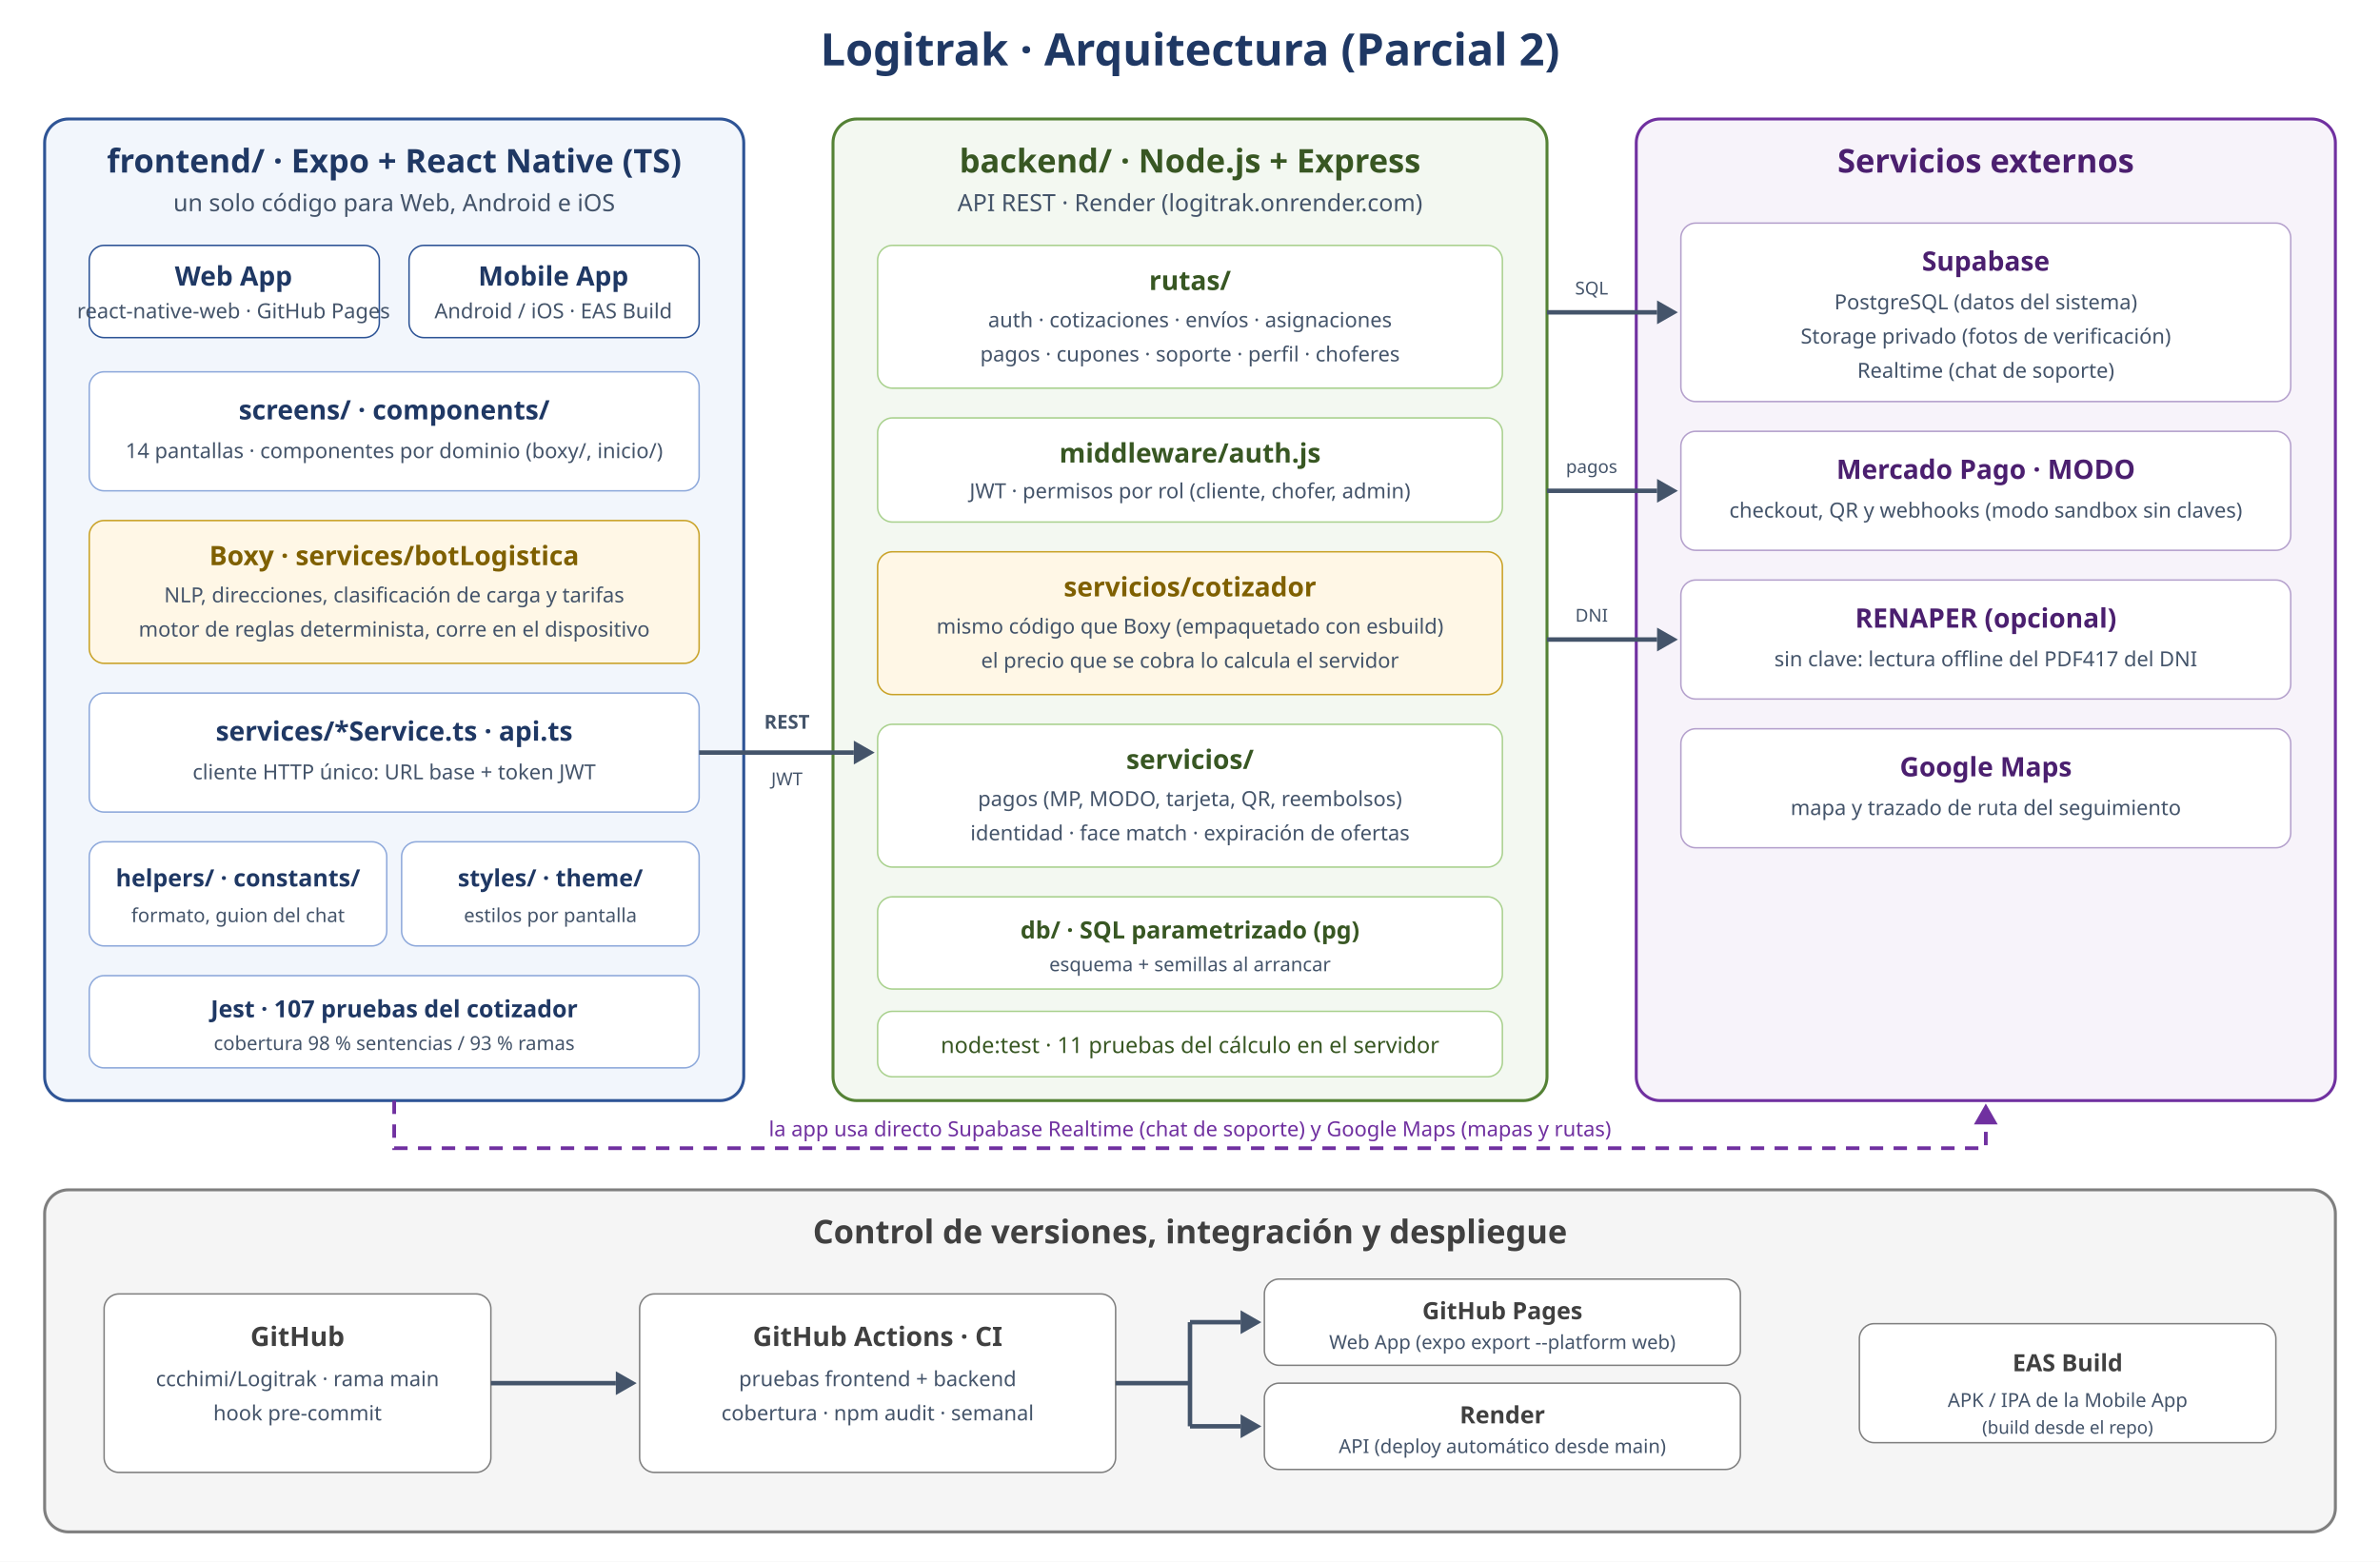
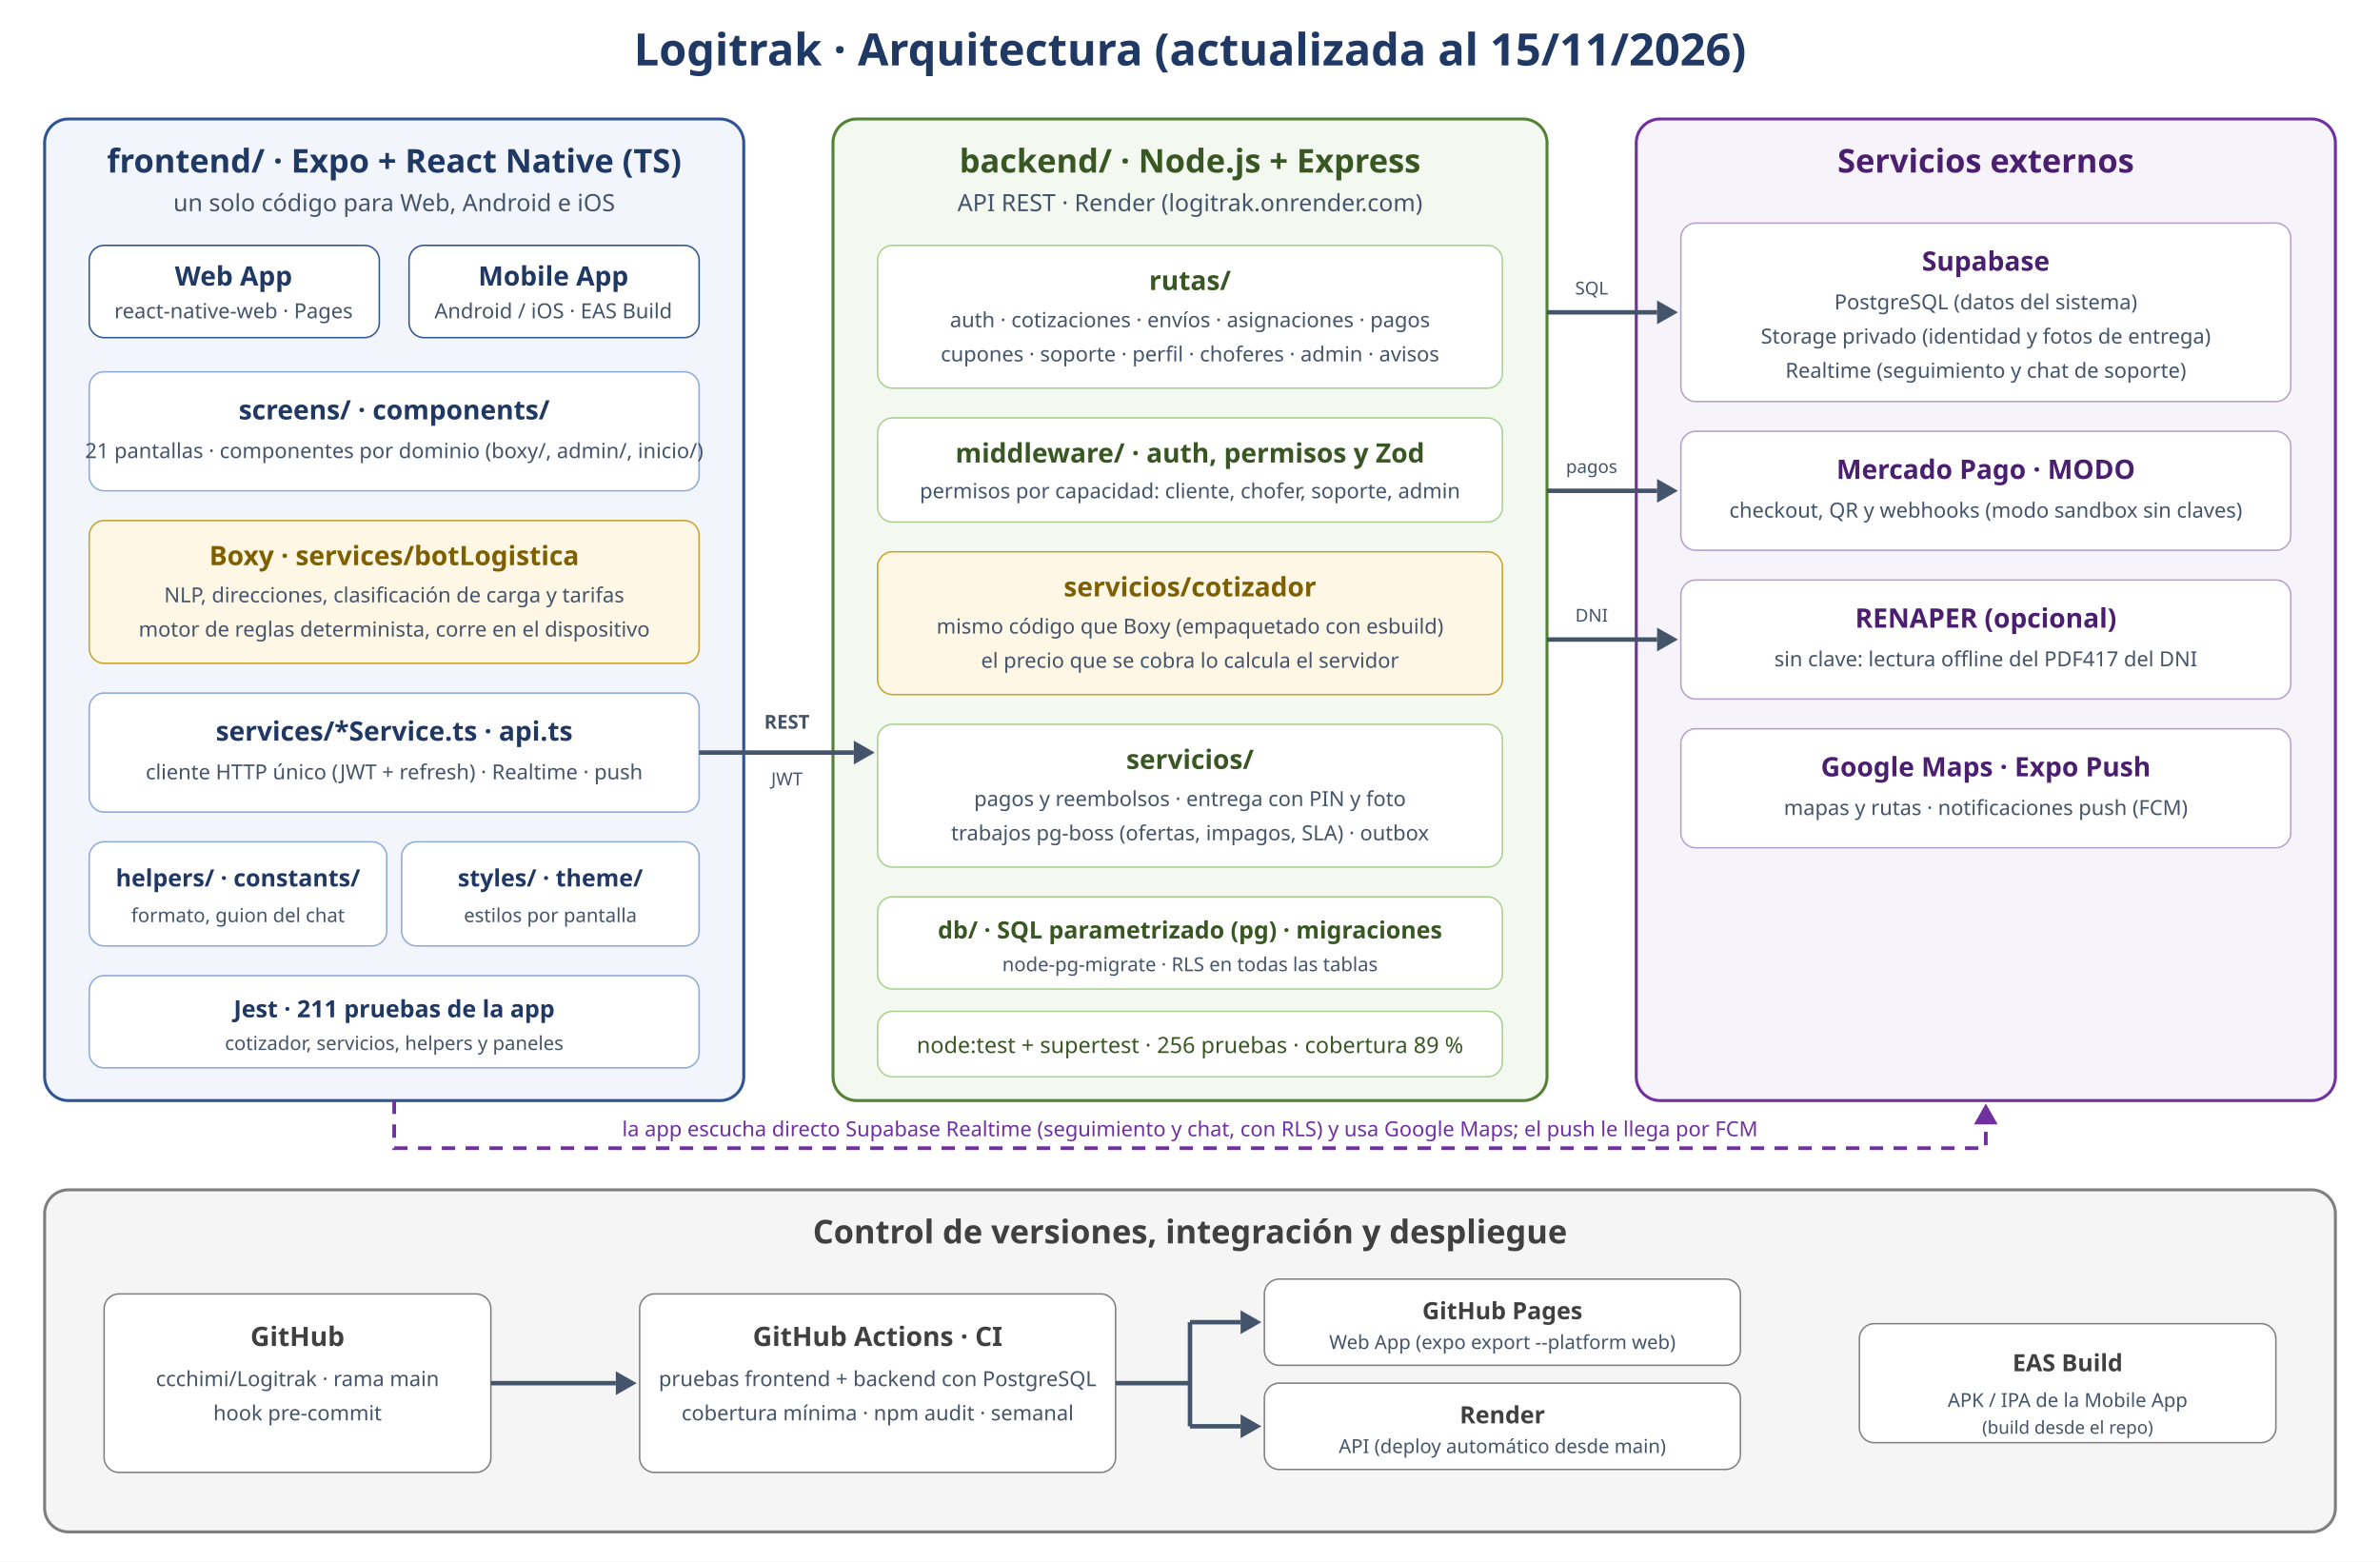
<svg xmlns="http://www.w3.org/2000/svg" width="1600" height="1050" viewBox="0 0 1600 1050" font-family="sans-serif">
  <rect width="1600" height="1050" fill="#FFFFFF" />
-   <text x="800" y="44" text-anchor="middle" font-size="30" font-weight="bold" fill="#1F3864">Logitrak · Arquitectura (Parcial 2)</text>
+   <text x="800" y="44" text-anchor="middle" font-size="30" font-weight="bold" fill="#1F3864">Logitrak · Arquitectura (actualizada al 15/11/2026)</text>
  <rect x="30" y="80" width="470" height="660" rx="16" fill="#F2F6FC" stroke="#2E5496" stroke-width="2" />
  <text x="265" y="116" text-anchor="middle" font-size="22" font-weight="bold" fill="#1F3864">frontend/ · Expo + React Native (TS)</text>
  <text x="265" y="142" text-anchor="middle" font-size="16" fill="#44546A">un solo código para Web, Android e iOS</text>
  <rect x="60" y="165" width="195" height="62" rx="10" fill="#FFFFFF" stroke="#2E5496" />
  <text x="157" y="192" text-anchor="middle" font-size="18" font-weight="bold" fill="#1F3864">Web App</text>
-   <text x="157" y="214" text-anchor="middle" font-size="14" fill="#44546A">react-native-web · GitHub Pages</text>
+   <text x="157" y="214" text-anchor="middle" font-size="14" fill="#44546A">react-native-web · Pages</text>
  <rect x="275" y="165" width="195" height="62" rx="10" fill="#FFFFFF" stroke="#2E5496" />
  <text x="372" y="192" text-anchor="middle" font-size="18" font-weight="bold" fill="#1F3864">Mobile App</text>
  <text x="372" y="214" text-anchor="middle" font-size="14" fill="#44546A">Android / iOS · EAS Build</text>
  <rect x="60" y="250" width="410" height="80" rx="10" fill="#FFFFFF" stroke="#8EA9DB" />
  <text x="265" y="282" text-anchor="middle" font-size="18" font-weight="bold" fill="#1F3864">screens/ · components/</text>
-   <text x="265" y="308" text-anchor="middle" font-size="14" fill="#44546A">14 pantallas · componentes por dominio (boxy/, inicio/)</text>
+   <text x="265" y="308" text-anchor="middle" font-size="14" fill="#44546A">21 pantallas · componentes por dominio (boxy/, admin/, inicio/)</text>
  <rect x="60" y="350" width="410" height="96" rx="10" fill="#FFF7E6" stroke="#C9A227" />
  <text x="265" y="380" text-anchor="middle" font-size="18" font-weight="bold" fill="#7F6000">Boxy · services/botLogistica</text>
  <text x="265" y="405" text-anchor="middle" font-size="14" fill="#44546A">NLP, direcciones, clasificación de carga y tarifas</text>
  <text x="265" y="428" text-anchor="middle" font-size="14" fill="#44546A">motor de reglas determinista, corre en el dispositivo</text>
  <rect x="60" y="466" width="410" height="80" rx="10" fill="#FFFFFF" stroke="#8EA9DB" />
  <text x="265" y="498" text-anchor="middle" font-size="18" font-weight="bold" fill="#1F3864">services/*Service.ts · api.ts</text>
-   <text x="265" y="524" text-anchor="middle" font-size="14" fill="#44546A">cliente HTTP único: URL base + token JWT</text>
+   <text x="265" y="524" text-anchor="middle" font-size="14" fill="#44546A">cliente HTTP único (JWT + refresh) · Realtime · push</text>
  <rect x="60" y="566" width="200" height="70" rx="10" fill="#FFFFFF" stroke="#8EA9DB" />
  <text x="160" y="596" text-anchor="middle" font-size="16" font-weight="bold" fill="#1F3864">helpers/ · constants/</text>
  <text x="160" y="620" text-anchor="middle" font-size="13" fill="#44546A">formato, guion del chat</text>
  <rect x="270" y="566" width="200" height="70" rx="10" fill="#FFFFFF" stroke="#8EA9DB" />
  <text x="370" y="596" text-anchor="middle" font-size="16" font-weight="bold" fill="#1F3864">styles/ · theme/</text>
  <text x="370" y="620" text-anchor="middle" font-size="13" fill="#44546A">estilos por pantalla</text>
  <rect x="60" y="656" width="410" height="62" rx="10" fill="#FFFFFF" stroke="#8EA9DB" />
-   <text x="265" y="684" text-anchor="middle" font-size="16" font-weight="bold" fill="#1F3864">Jest · 107 pruebas del cotizador</text>
-   <text x="265" y="706" text-anchor="middle" font-size="13" fill="#44546A">cobertura 98 % sentencias / 93 % ramas</text>
+   <text x="265" y="684" text-anchor="middle" font-size="16" font-weight="bold" fill="#1F3864">Jest · 211 pruebas de la app</text>
+   <text x="265" y="706" text-anchor="middle" font-size="13" fill="#44546A">cotizador, servicios, helpers y paneles</text>
  <rect x="560" y="80" width="480" height="660" rx="16" fill="#F3F8F1" stroke="#548235" stroke-width="2" />
  <text x="800" y="116" text-anchor="middle" font-size="22" font-weight="bold" fill="#385723">backend/ · Node.js + Express</text>
  <text x="800" y="142" text-anchor="middle" font-size="16" fill="#44546A">API REST · Render (logitrak.onrender.com)</text>
  <rect x="590" y="165" width="420" height="96" rx="10" fill="#FFFFFF" stroke="#A9D18E" />
  <text x="800" y="195" text-anchor="middle" font-size="18" font-weight="bold" fill="#385723">rutas/</text>
-   <text x="800" y="220" text-anchor="middle" font-size="14" fill="#44546A">auth · cotizaciones · envíos · asignaciones</text>
-   <text x="800" y="243" text-anchor="middle" font-size="14" fill="#44546A">pagos · cupones · soporte · perfil · choferes</text>
+   <text x="800" y="220" text-anchor="middle" font-size="14" fill="#44546A">auth · cotizaciones · envíos · asignaciones · pagos</text>
+   <text x="800" y="243" text-anchor="middle" font-size="14" fill="#44546A">cupones · soporte · perfil · choferes · admin · avisos</text>
  <rect x="590" y="281" width="420" height="70" rx="10" fill="#FFFFFF" stroke="#A9D18E" />
-   <text x="800" y="311" text-anchor="middle" font-size="18" font-weight="bold" fill="#385723">middleware/auth.js</text>
-   <text x="800" y="335" text-anchor="middle" font-size="14" fill="#44546A">JWT · permisos por rol (cliente, chofer, admin)</text>
+   <text x="800" y="311" text-anchor="middle" font-size="18" font-weight="bold" fill="#385723">middleware/ · auth, permisos y Zod</text>
+   <text x="800" y="335" text-anchor="middle" font-size="14" fill="#44546A">permisos por capacidad: cliente, chofer, soporte, admin</text>
  <rect x="590" y="371" width="420" height="96" rx="10" fill="#FFF7E6" stroke="#C9A227" />
  <text x="800" y="401" text-anchor="middle" font-size="18" font-weight="bold" fill="#7F6000">servicios/cotizador</text>
  <text x="800" y="426" text-anchor="middle" font-size="14" fill="#44546A">mismo código que Boxy (empaquetado con esbuild)</text>
  <text x="800" y="449" text-anchor="middle" font-size="14" fill="#44546A">el precio que se cobra lo calcula el servidor</text>
  <rect x="590" y="487" width="420" height="96" rx="10" fill="#FFFFFF" stroke="#A9D18E" />
  <text x="800" y="517" text-anchor="middle" font-size="18" font-weight="bold" fill="#385723">servicios/</text>
-   <text x="800" y="542" text-anchor="middle" font-size="14" fill="#44546A">pagos (MP, MODO, tarjeta, QR, reembolsos)</text>
-   <text x="800" y="565" text-anchor="middle" font-size="14" fill="#44546A">identidad · face match · expiración de ofertas</text>
+   <text x="800" y="542" text-anchor="middle" font-size="14" fill="#44546A">pagos y reembolsos · entrega con PIN y foto</text>
+   <text x="800" y="565" text-anchor="middle" font-size="14" fill="#44546A">trabajos pg-boss (ofertas, impagos, SLA) · outbox</text>
  <rect x="590" y="603" width="420" height="62" rx="10" fill="#FFFFFF" stroke="#A9D18E" />
-   <text x="800" y="631" text-anchor="middle" font-size="16" font-weight="bold" fill="#385723">db/ · SQL parametrizado (pg)</text>
-   <text x="800" y="653" text-anchor="middle" font-size="13" fill="#44546A">esquema + semillas al arrancar</text>
+   <text x="800" y="631" text-anchor="middle" font-size="16" font-weight="bold" fill="#385723">db/ · SQL parametrizado (pg) · migraciones</text>
+   <text x="800" y="653" text-anchor="middle" font-size="13" fill="#44546A">node-pg-migrate · RLS en todas las tablas</text>
  <rect x="590" y="680" width="420" height="44" rx="10" fill="#FFFFFF" stroke="#A9D18E" />
-   <text x="800" y="708" text-anchor="middle" font-size="15" fill="#385723">node:test · 11 pruebas del cálculo en el servidor</text>
+   <text x="800" y="708" text-anchor="middle" font-size="15" fill="#385723">node:test + supertest · 256 pruebas · cobertura 89 %</text>
  <rect x="1100" y="80" width="470" height="660" rx="16" fill="#F7F3FA" stroke="#7030A0" stroke-width="2" />
  <text x="1335" y="116" text-anchor="middle" font-size="22" font-weight="bold" fill="#4B1F6F">Servicios externos</text>
  <rect x="1130" y="150" width="410" height="120" rx="10" fill="#FFFFFF" stroke="#B4A0CC" />
  <text x="1335" y="182" text-anchor="middle" font-size="18" font-weight="bold" fill="#4B1F6F">Supabase</text>
  <text x="1335" y="208" text-anchor="middle" font-size="14" fill="#44546A">PostgreSQL (datos del sistema)</text>
-   <text x="1335" y="231" text-anchor="middle" font-size="14" fill="#44546A">Storage privado (fotos de verificación)</text>
-   <text x="1335" y="254" text-anchor="middle" font-size="14" fill="#44546A">Realtime (chat de soporte)</text>
+   <text x="1335" y="231" text-anchor="middle" font-size="14" fill="#44546A">Storage privado (identidad y fotos de entrega)</text>
+   <text x="1335" y="254" text-anchor="middle" font-size="14" fill="#44546A">Realtime (seguimiento y chat de soporte)</text>
  <rect x="1130" y="290" width="410" height="80" rx="10" fill="#FFFFFF" stroke="#B4A0CC" />
  <text x="1335" y="322" text-anchor="middle" font-size="18" font-weight="bold" fill="#4B1F6F">Mercado Pago · MODO</text>
  <text x="1335" y="348" text-anchor="middle" font-size="14" fill="#44546A">checkout, QR y webhooks (modo sandbox sin claves)</text>
  <rect x="1130" y="390" width="410" height="80" rx="10" fill="#FFFFFF" stroke="#B4A0CC" />
  <text x="1335" y="422" text-anchor="middle" font-size="18" font-weight="bold" fill="#4B1F6F">RENAPER (opcional)</text>
  <text x="1335" y="448" text-anchor="middle" font-size="14" fill="#44546A">sin clave: lectura offline del PDF417 del DNI</text>
  <rect x="1130" y="490" width="410" height="80" rx="10" fill="#FFFFFF" stroke="#B4A0CC" />
-   <text x="1335" y="522" text-anchor="middle" font-size="18" font-weight="bold" fill="#4B1F6F">Google Maps</text>
-   <text x="1335" y="548" text-anchor="middle" font-size="14" fill="#44546A">mapa y trazado de ruta del seguimiento</text>
+   <text x="1335" y="522" text-anchor="middle" font-size="18" font-weight="bold" fill="#4B1F6F">Google Maps · Expo Push</text>
+   <text x="1335" y="548" text-anchor="middle" font-size="14" fill="#44546A">mapas y rutas · notificaciones push (FCM)</text>
  <line x1="470" y1="506" x2="574" y2="506" stroke="#44546A" stroke-width="3" />
  <polygon points="588,506 574,498 574,514" fill="#44546A" />
  <text x="529" y="490" text-anchor="middle" font-size="13" font-weight="bold" fill="#44546A">REST</text>
  <text x="529" y="528" text-anchor="middle" font-size="12" fill="#44546A">JWT</text>
  <line x1="1040" y1="210" x2="1114" y2="210" stroke="#44546A" stroke-width="3" />
  <polygon points="1128,210 1114,202 1114,218" fill="#44546A" />
  <text x="1070" y="198" text-anchor="middle" font-size="12" fill="#44546A">SQL</text>
  <line x1="1040" y1="330" x2="1114" y2="330" stroke="#44546A" stroke-width="3" />
  <polygon points="1128,330 1114,322 1114,338" fill="#44546A" />
  <text x="1070" y="318" text-anchor="middle" font-size="12" fill="#44546A">pagos</text>
  <line x1="1040" y1="430" x2="1114" y2="430" stroke="#44546A" stroke-width="3" />
  <polygon points="1128,430 1114,422 1114,438" fill="#44546A" />
  <text x="1070" y="418" text-anchor="middle" font-size="12" fill="#44546A">DNI</text>
  <path d="M 265 740 L 265 772 L 1335 772 L 1335 754" fill="none" stroke="#7030A0" stroke-width="2.5" stroke-dasharray="9 7" />
  <polygon points="1335,742 1327,756 1343,756" fill="#7030A0" />
-   <text x="800" y="764" text-anchor="middle" font-size="14" fill="#7030A0">la app usa directo Supabase Realtime (chat de soporte) y Google Maps (mapas y rutas)</text>
+   <text x="800" y="764" text-anchor="middle" font-size="14" fill="#7030A0">la app escucha directo Supabase Realtime (seguimiento y chat, con RLS) y usa Google Maps; el push le llega por FCM</text>
  <rect x="30" y="800" width="1540" height="230" rx="16" fill="#F5F5F5" stroke="#7F7F7F" stroke-width="2" />
  <text x="800" y="836" text-anchor="middle" font-size="22" font-weight="bold" fill="#404040">Control de versiones, integración y despliegue</text>
  <rect x="70" y="870" width="260" height="120" rx="10" fill="#FFFFFF" stroke="#7F7F7F" />
  <text x="200" y="905" text-anchor="middle" font-size="18" font-weight="bold" fill="#404040">GitHub</text>
  <text x="200" y="932" text-anchor="middle" font-size="14" fill="#44546A">ccchimi/Logitrak · rama main</text>
  <text x="200" y="955" text-anchor="middle" font-size="14" fill="#44546A">hook pre-commit</text>
  <rect x="430" y="870" width="320" height="120" rx="10" fill="#FFFFFF" stroke="#7F7F7F" />
  <text x="590" y="905" text-anchor="middle" font-size="18" font-weight="bold" fill="#404040">GitHub Actions · CI</text>
-   <text x="590" y="932" text-anchor="middle" font-size="14" fill="#44546A">pruebas frontend + backend</text>
-   <text x="590" y="955" text-anchor="middle" font-size="14" fill="#44546A">cobertura · npm audit · semanal</text>
+   <text x="590" y="932" text-anchor="middle" font-size="14" fill="#44546A">pruebas frontend + backend con PostgreSQL</text>
+   <text x="590" y="955" text-anchor="middle" font-size="14" fill="#44546A">cobertura mínima · npm audit · semanal</text>
  <rect x="850" y="860" width="320" height="58" rx="10" fill="#FFFFFF" stroke="#7F7F7F" />
  <text x="1010" y="887" text-anchor="middle" font-size="16" font-weight="bold" fill="#404040">GitHub Pages</text>
  <text x="1010" y="907" text-anchor="middle" font-size="13" fill="#44546A">Web App (expo export --platform web)</text>
  <rect x="850" y="930" width="320" height="58" rx="10" fill="#FFFFFF" stroke="#7F7F7F" />
  <text x="1010" y="957" text-anchor="middle" font-size="16" font-weight="bold" fill="#404040">Render</text>
  <text x="1010" y="977" text-anchor="middle" font-size="13" fill="#44546A">API (deploy automático desde main)</text>
  <rect x="1250" y="890" width="280" height="80" rx="10" fill="#FFFFFF" stroke="#7F7F7F" />
  <text x="1390" y="922" text-anchor="middle" font-size="16" font-weight="bold" fill="#404040">EAS Build</text>
  <text x="1390" y="946" text-anchor="middle" font-size="13" fill="#44546A">APK / IPA de la Mobile App</text>
  <text x="1390" y="964" text-anchor="middle" font-size="12" fill="#44546A">(build desde el repo)</text>
  <line x1="330" y1="930" x2="414" y2="930" stroke="#44546A" stroke-width="3" />
  <polygon points="428,930 414,922 414,938" fill="#44546A" />
  <line x1="750" y1="930" x2="800" y2="930" stroke="#44546A" stroke-width="3" />
  <line x1="800" y1="889" x2="800" y2="959" stroke="#44546A" stroke-width="3" />
  <line x1="800" y1="889" x2="834" y2="889" stroke="#44546A" stroke-width="3" />
  <polygon points="848,889 834,881 834,897" fill="#44546A" />
  <line x1="800" y1="959" x2="834" y2="959" stroke="#44546A" stroke-width="3" />
  <polygon points="848,959 834,951 834,967" fill="#44546A" />
</svg>
